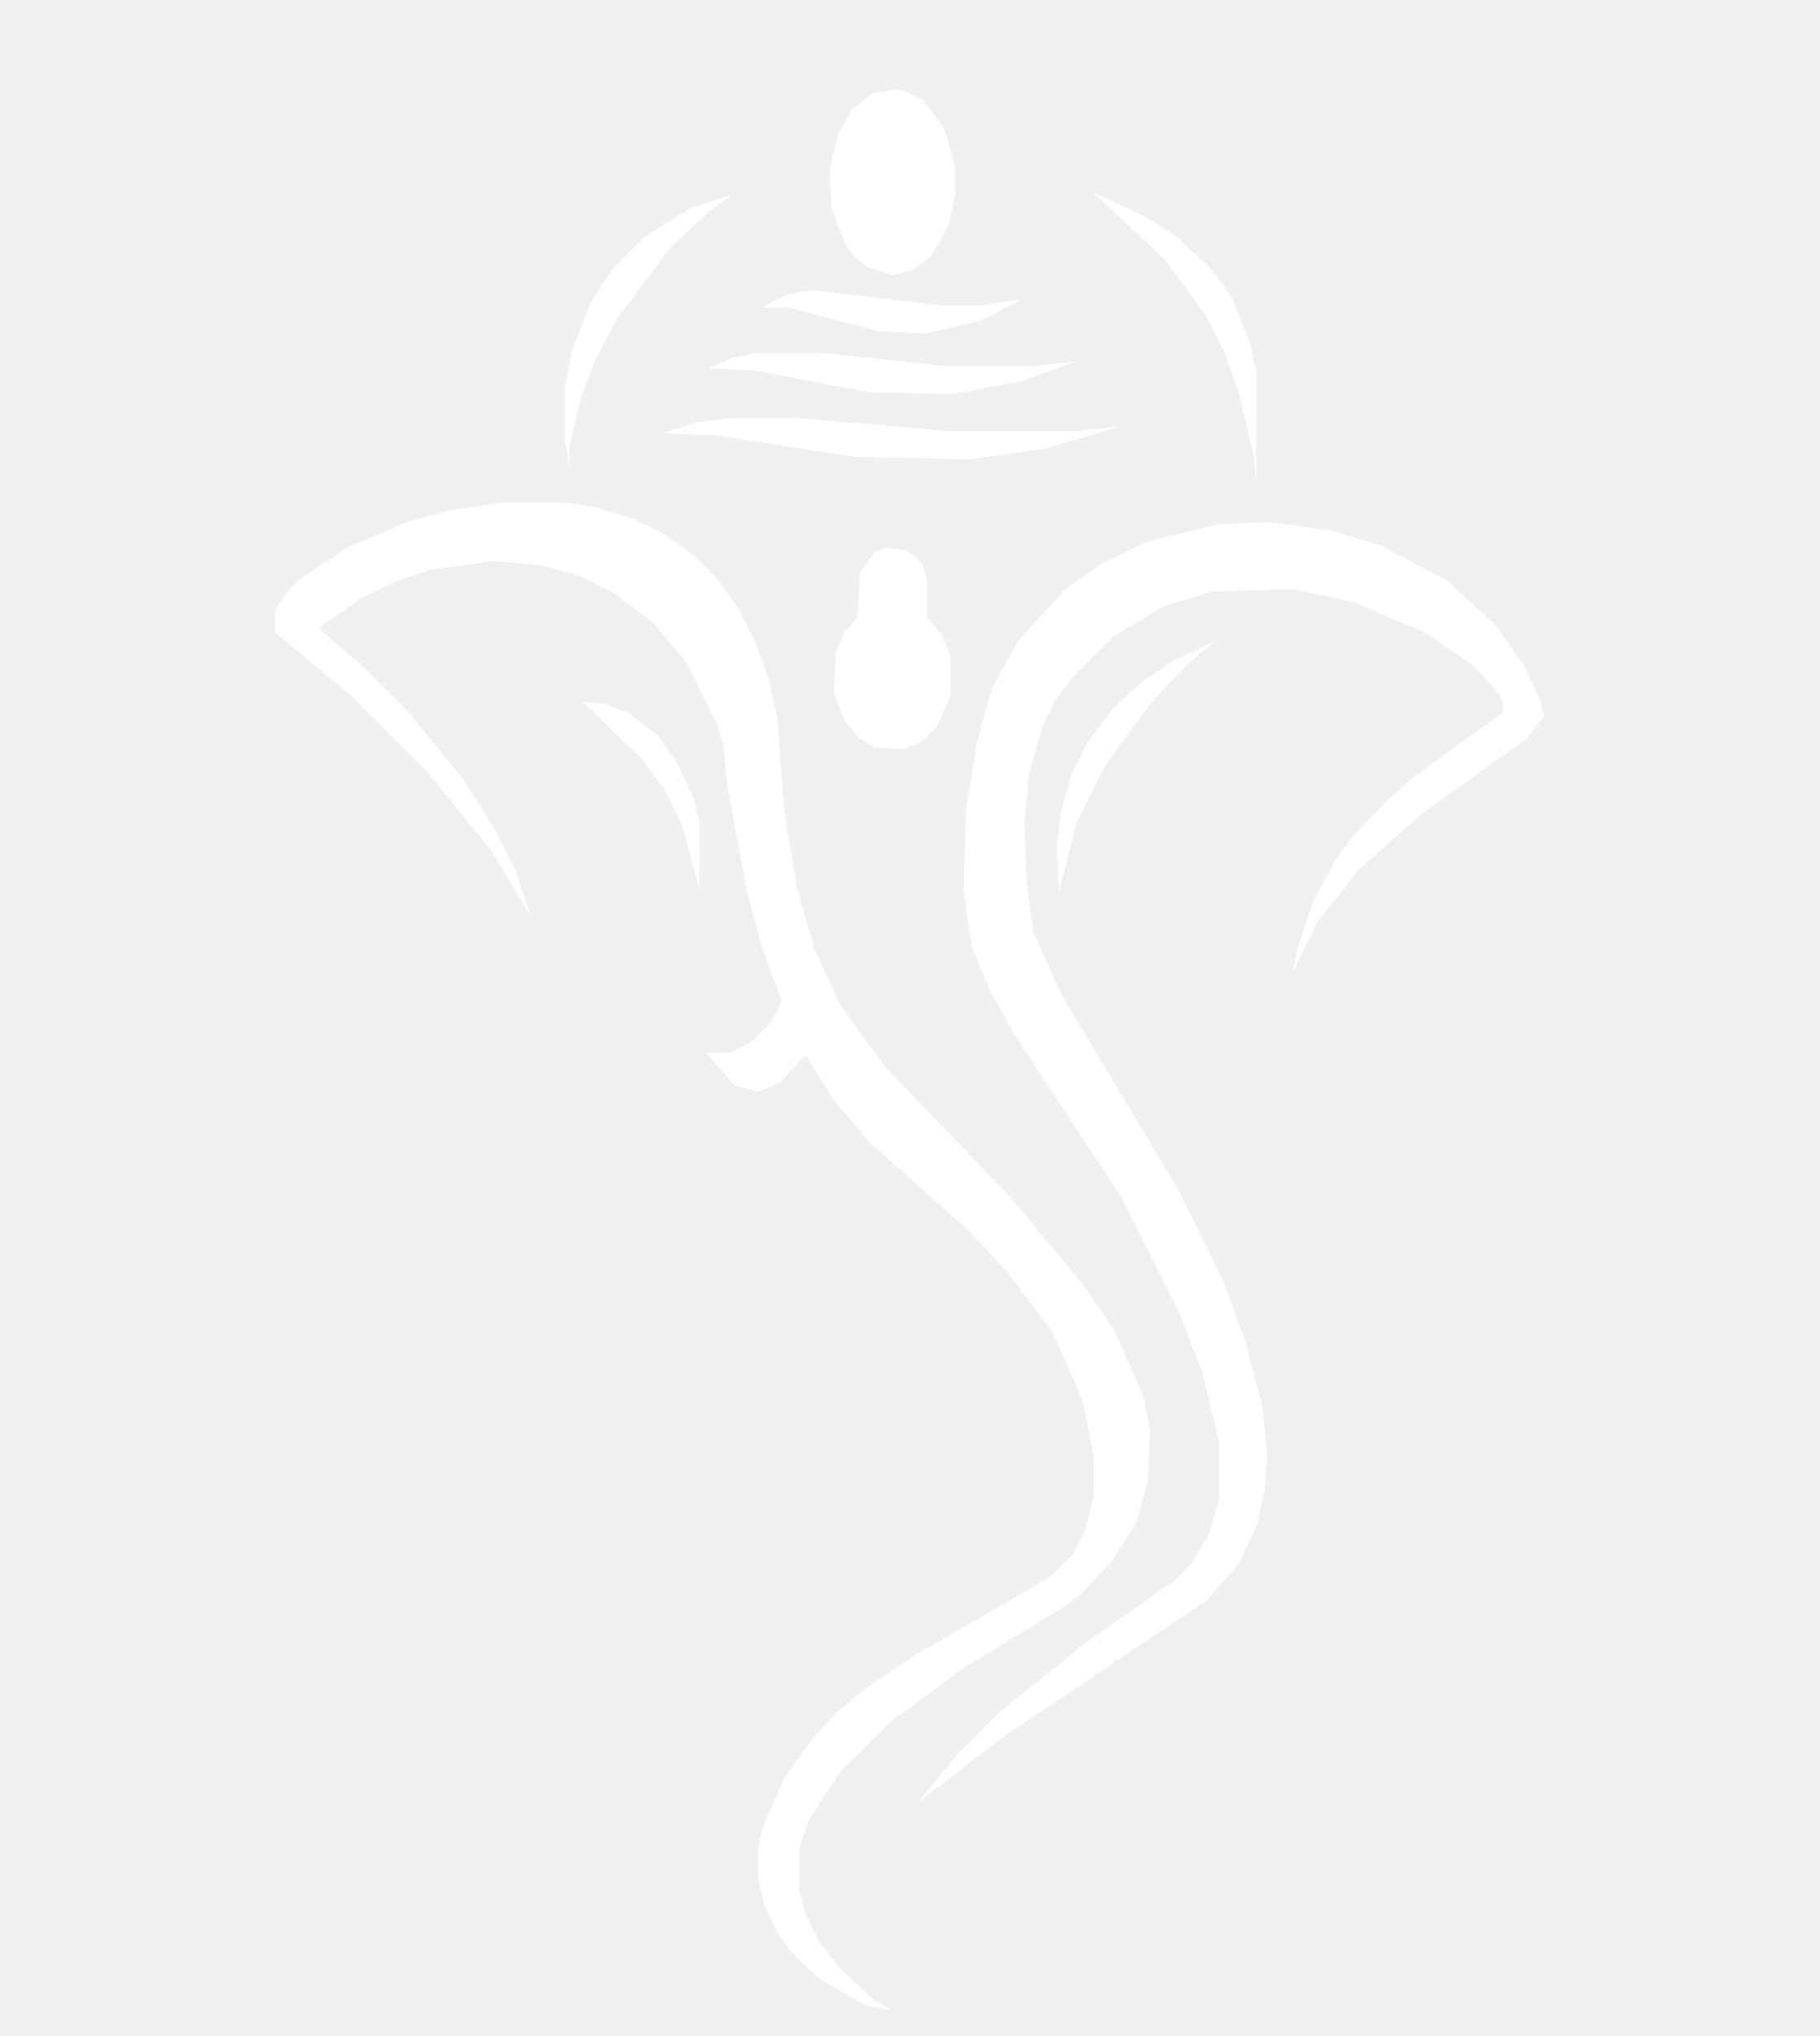
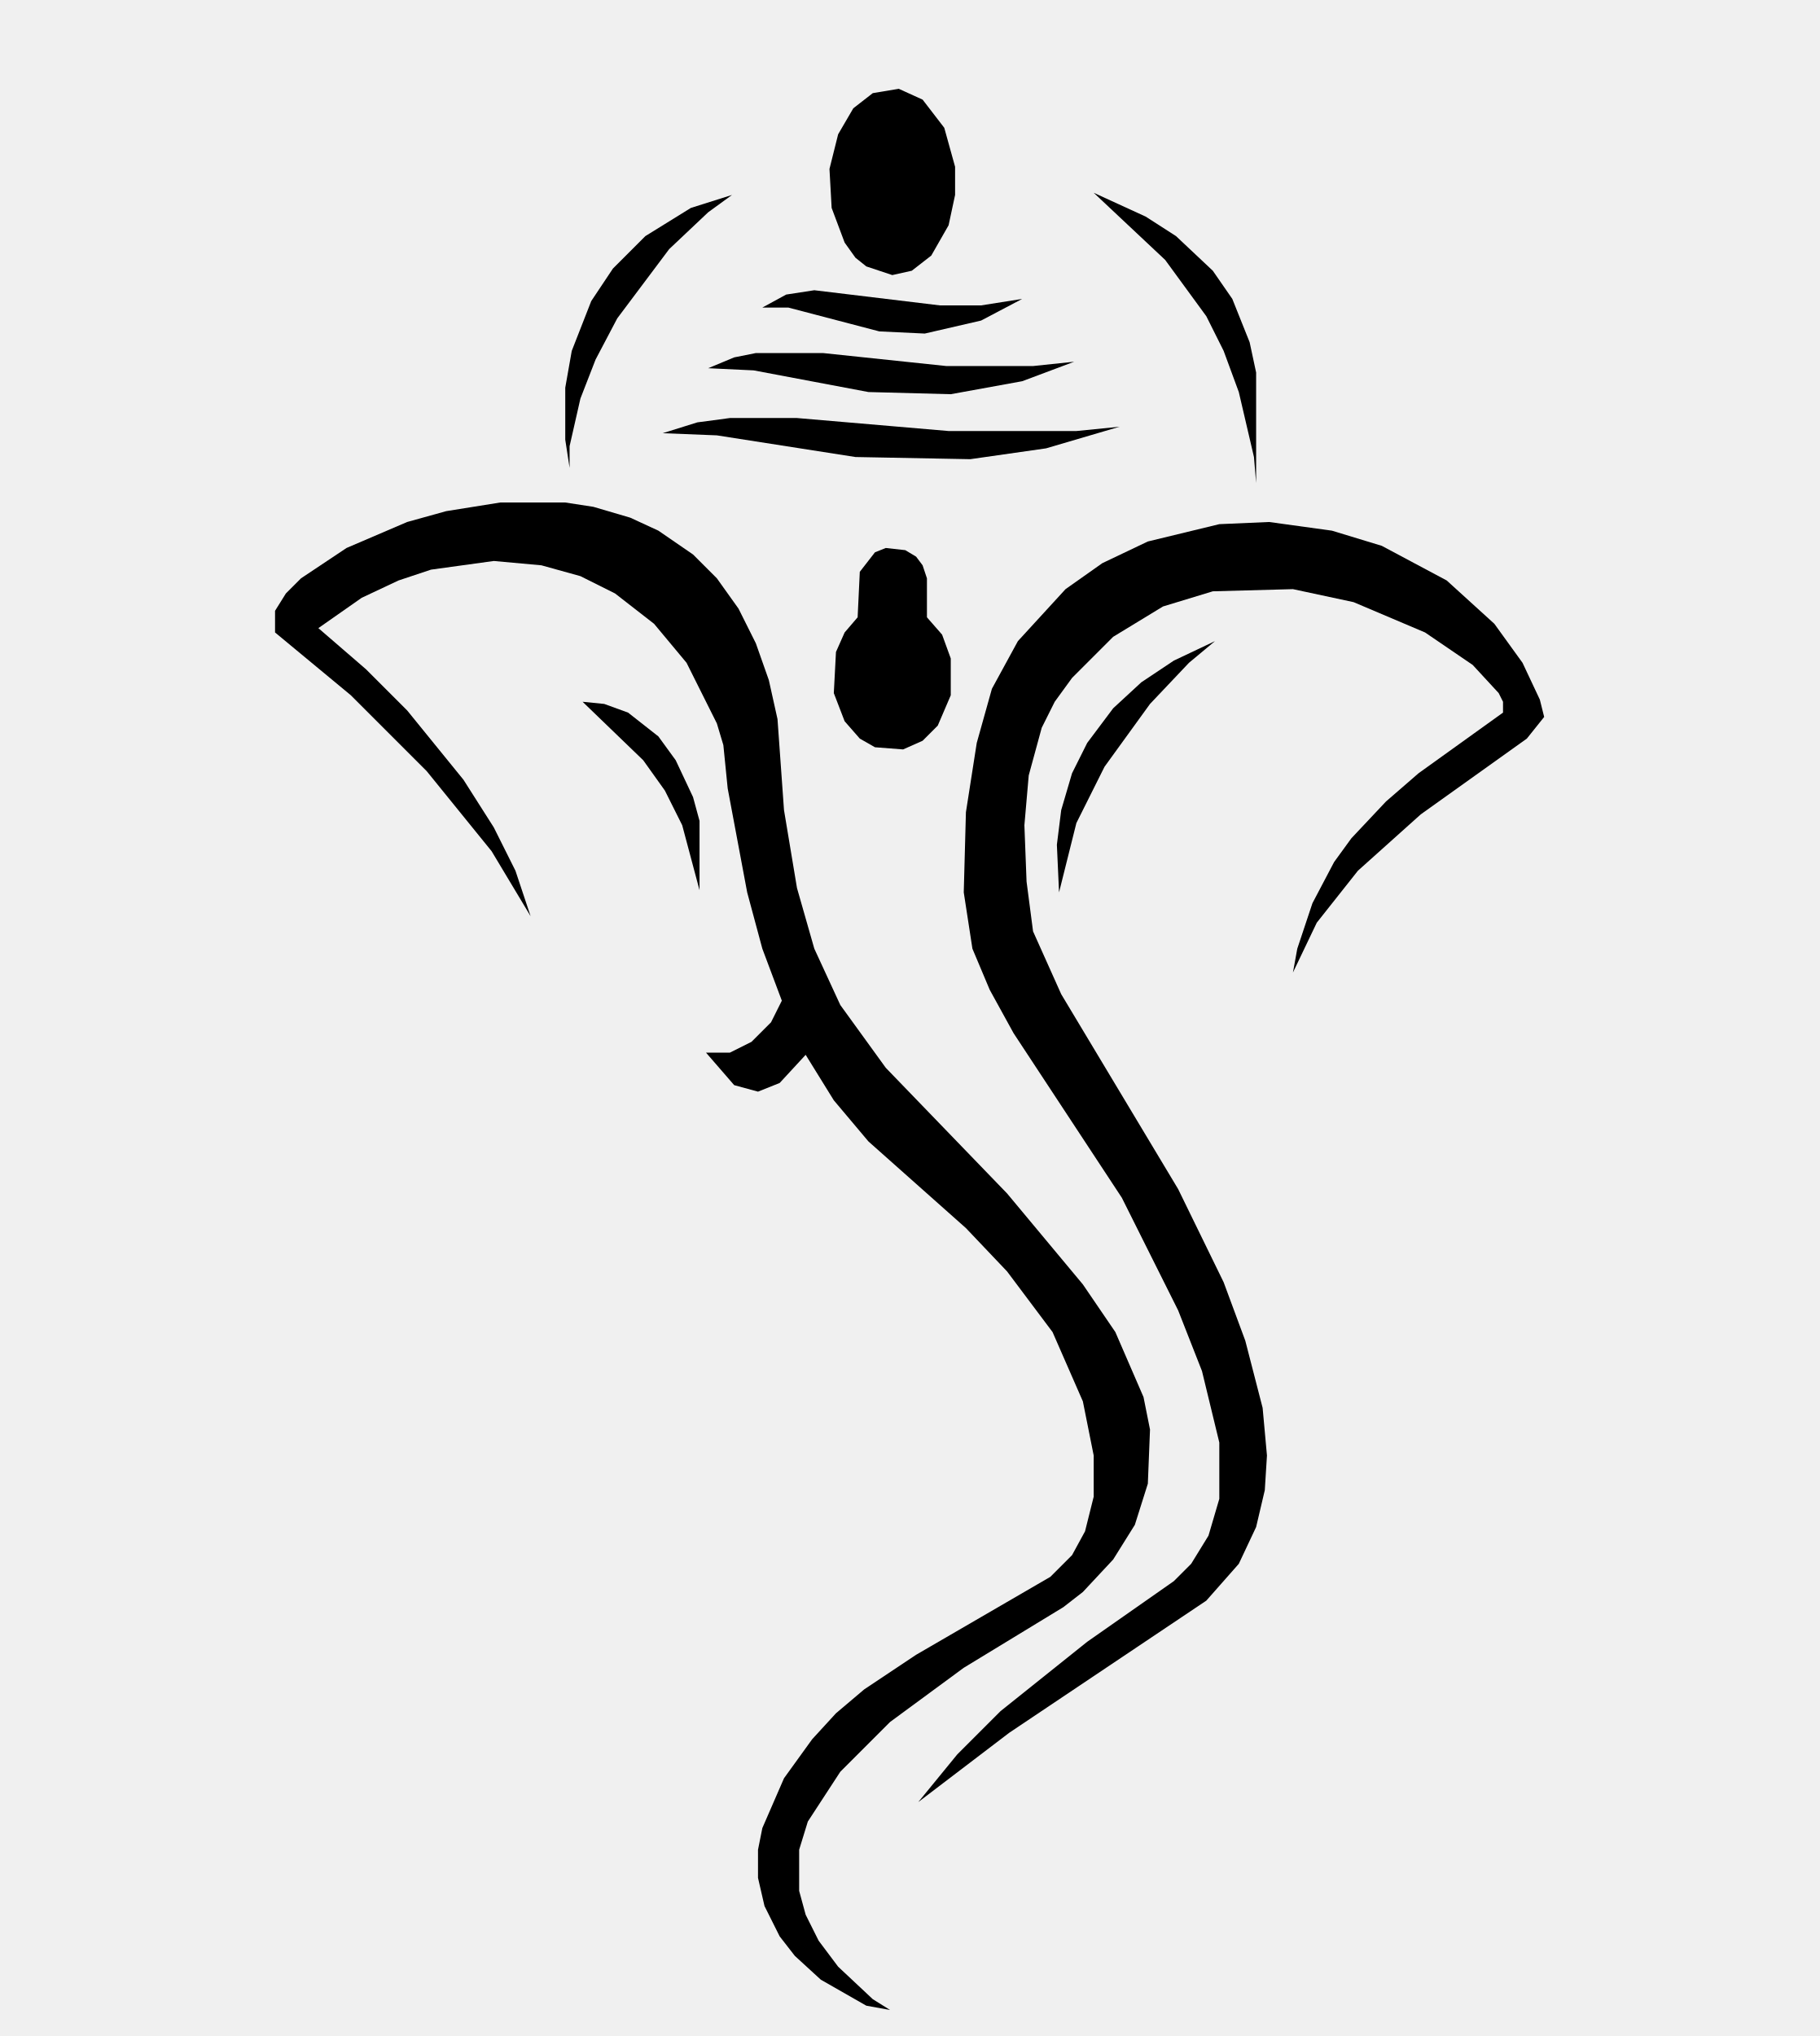
<svg xmlns="http://www.w3.org/2000/svg" viewBox="0 0 840 940" role="img" aria-label="Ashtavinayak Ganesh logo">
-   <g fill="#ffffff" fill-rule="evenodd">
+   <g fill="#000" fill-rule="evenodd">
    <path d="M 269,324 L 297,351 L 307,365 L 315,381 L 323,411 L 323,379 L 320,368 L 312,351 L 304,340 L 290,329 L 279,325 Z" />
    <path d="M 561,296 L 542,305 L 527,315 L 514,327 L 502,343 L 495,357 L 490,374 L 488,390 L 489,412 L 497,380 L 510,354 L 531,325 L 549,306 Z" />
    <path d="M 409,253 L 404,255 L 397,264 L 396,285 L 390,292 L 386,301 L 385,320 L 390,333 L 397,341 L 404,345 L 417,346 L 426,342 L 433,335 L 439,321 L 439,304 L 435,293 L 428,285 L 428,267 L 426,261 L 423,257 L 418,254 Z" />
    <path d="M 638,252 L 615,245 L 586,241 L 563,242 L 530,250 L 509,260 L 492,272 L 470,296 L 458,318 L 451,343 L 446,375 L 445,412 L 449,438 L 457,457 L 468,477 L 518,553 L 544,605 L 555,633 L 563,666 L 563,692 L 558,709 L 550,722 L 542,730 L 502,758 L 462,790 L 442,810 L 424,832 L 466,800 L 557,739 L 572,722 L 580,705 L 584,688 L 585,672 L 583,650 L 575,619 L 565,592 L 544,549 L 490,459 L 477,430 L 474,407 L 473,381 L 475,358 L 481,336 L 487,324 L 495,313 L 514,294 L 537,280 L 560,273 L 597,272 L 625,278 L 658,292 L 680,307 L 692,320 L 694,324 L 694,329 L 655,357 L 640,370 L 624,387 L 616,398 L 606,417 L 599,438 L 597,449 L 608,426 L 627,402 L 656,376 L 705,341 L 713,331 L 711,323 L 703,306 L 690,288 L 668,268 Z" />
    <path d="M 188,241 L 160,253 L 139,267 L 132,274 L 127,282 L 127,292 L 162,321 L 197,356 L 227,393 L 245,423 L 238,402 L 228,382 L 214,360 L 188,328 L 169,309 L 147,290 L 167,276 L 184,268 L 199,263 L 228,259 L 250,261 L 268,266 L 284,274 L 302,288 L 317,306 L 331,334 L 334,344 L 336,364 L 345,412 L 352,438 L 361,462 L 356,472 L 347,481 L 337,486 L 326,486 L 339,501 L 350,504 L 360,500 L 372,487 L 385,508 L 401,527 L 446,567 L 465,587 L 486,615 L 500,647 L 505,672 L 505,691 L 501,707 L 495,718 L 485,728 L 423,764 L 399,780 L 386,791 L 375,803 L 362,821 L 352,844 L 350,854 L 350,867 L 353,880 L 360,894 L 367,903 L 379,914 L 400,926 L 411,928 L 403,923 L 387,908 L 378,896 L 372,884 L 369,873 L 369,854 L 373,841 L 388,818 L 411,795 L 445,770 L 491,742 L 500,735 L 514,720 L 524,704 L 530,685 L 531,660 L 528,645 L 515,615 L 500,593 L 465,551 L 409,493 L 388,464 L 376,438 L 368,410 L 362,374 L 359,332 L 355,314 L 349,297 L 341,281 L 331,267 L 320,256 L 304,245 L 291,239 L 274,234 L 261,232 L 231,232 L 206,236 Z" />
    <path d="M 306,200 L 331,201 L 395,211 L 448,212 L 483,207 L 517,197 L 497,199 L 438,199 L 368,193 L 337,193 L 322,195 Z" />
    <path d="M 327,170 L 348,171 L 401,181 L 439,182 L 472,176 L 496,167 L 477,169 L 437,169 L 380,163 L 349,163 L 339,165 Z" />
    <path d="M 352,142 L 364,142 L 406,153 L 427,154 L 453,148 L 472,138 L 453,141 L 434,141 L 376,134 L 363,136 Z" />
    <path d="M 338,90 L 319,96 L 298,109 L 283,124 L 273,139 L 264,162 L 261,179 L 261,203 L 263,216 L 263,206 L 268,184 L 275,166 L 285,147 L 309,115 L 327,98 Z" />
    <path d="M 505,89 L 538,120 L 557,146 L 565,162 L 572,181 L 579,211 L 580,223 L 580,172 L 577,158 L 569,138 L 560,125 L 543,109 L 529,100 Z" />
    <path d="M 415,41 L 403,43 L 394,50 L 387,62 L 383,78 L 384,96 L 390,112 L 395,119 L 400,123 L 412,127 L 421,125 L 430,118 L 438,104 L 441,90 L 441,77 L 436,59 L 426,46 Z" />
  </g>
</svg>
